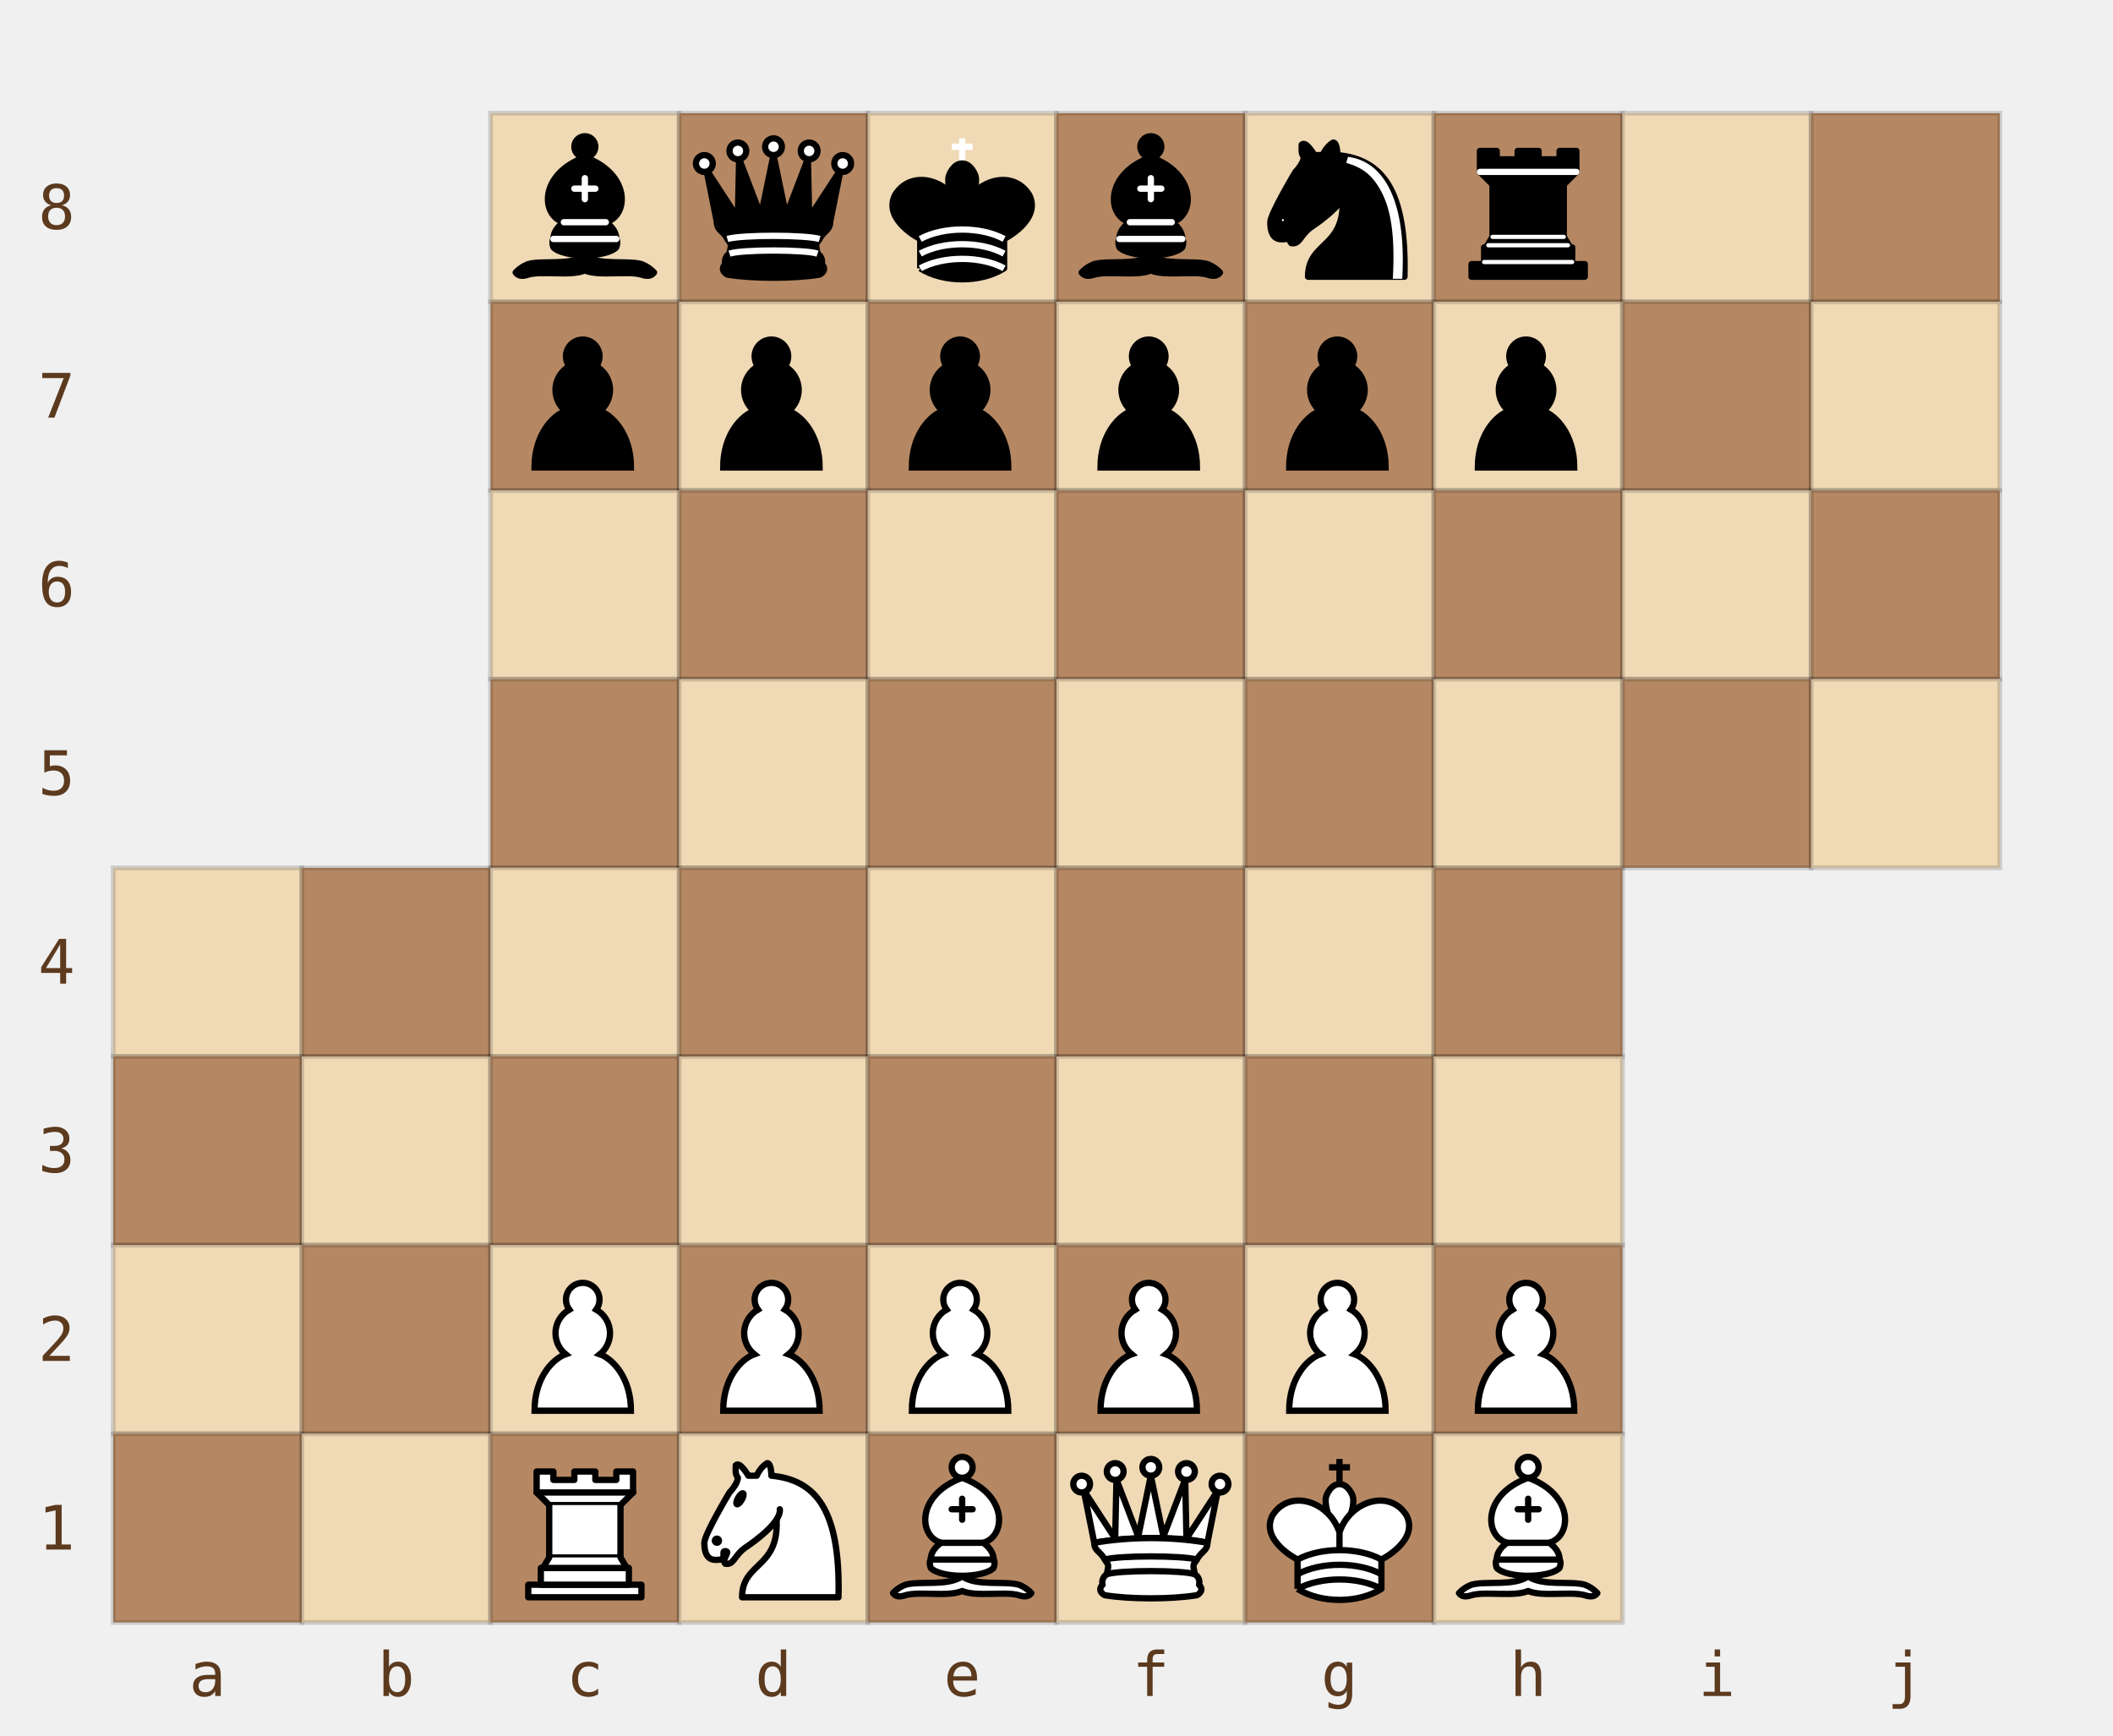
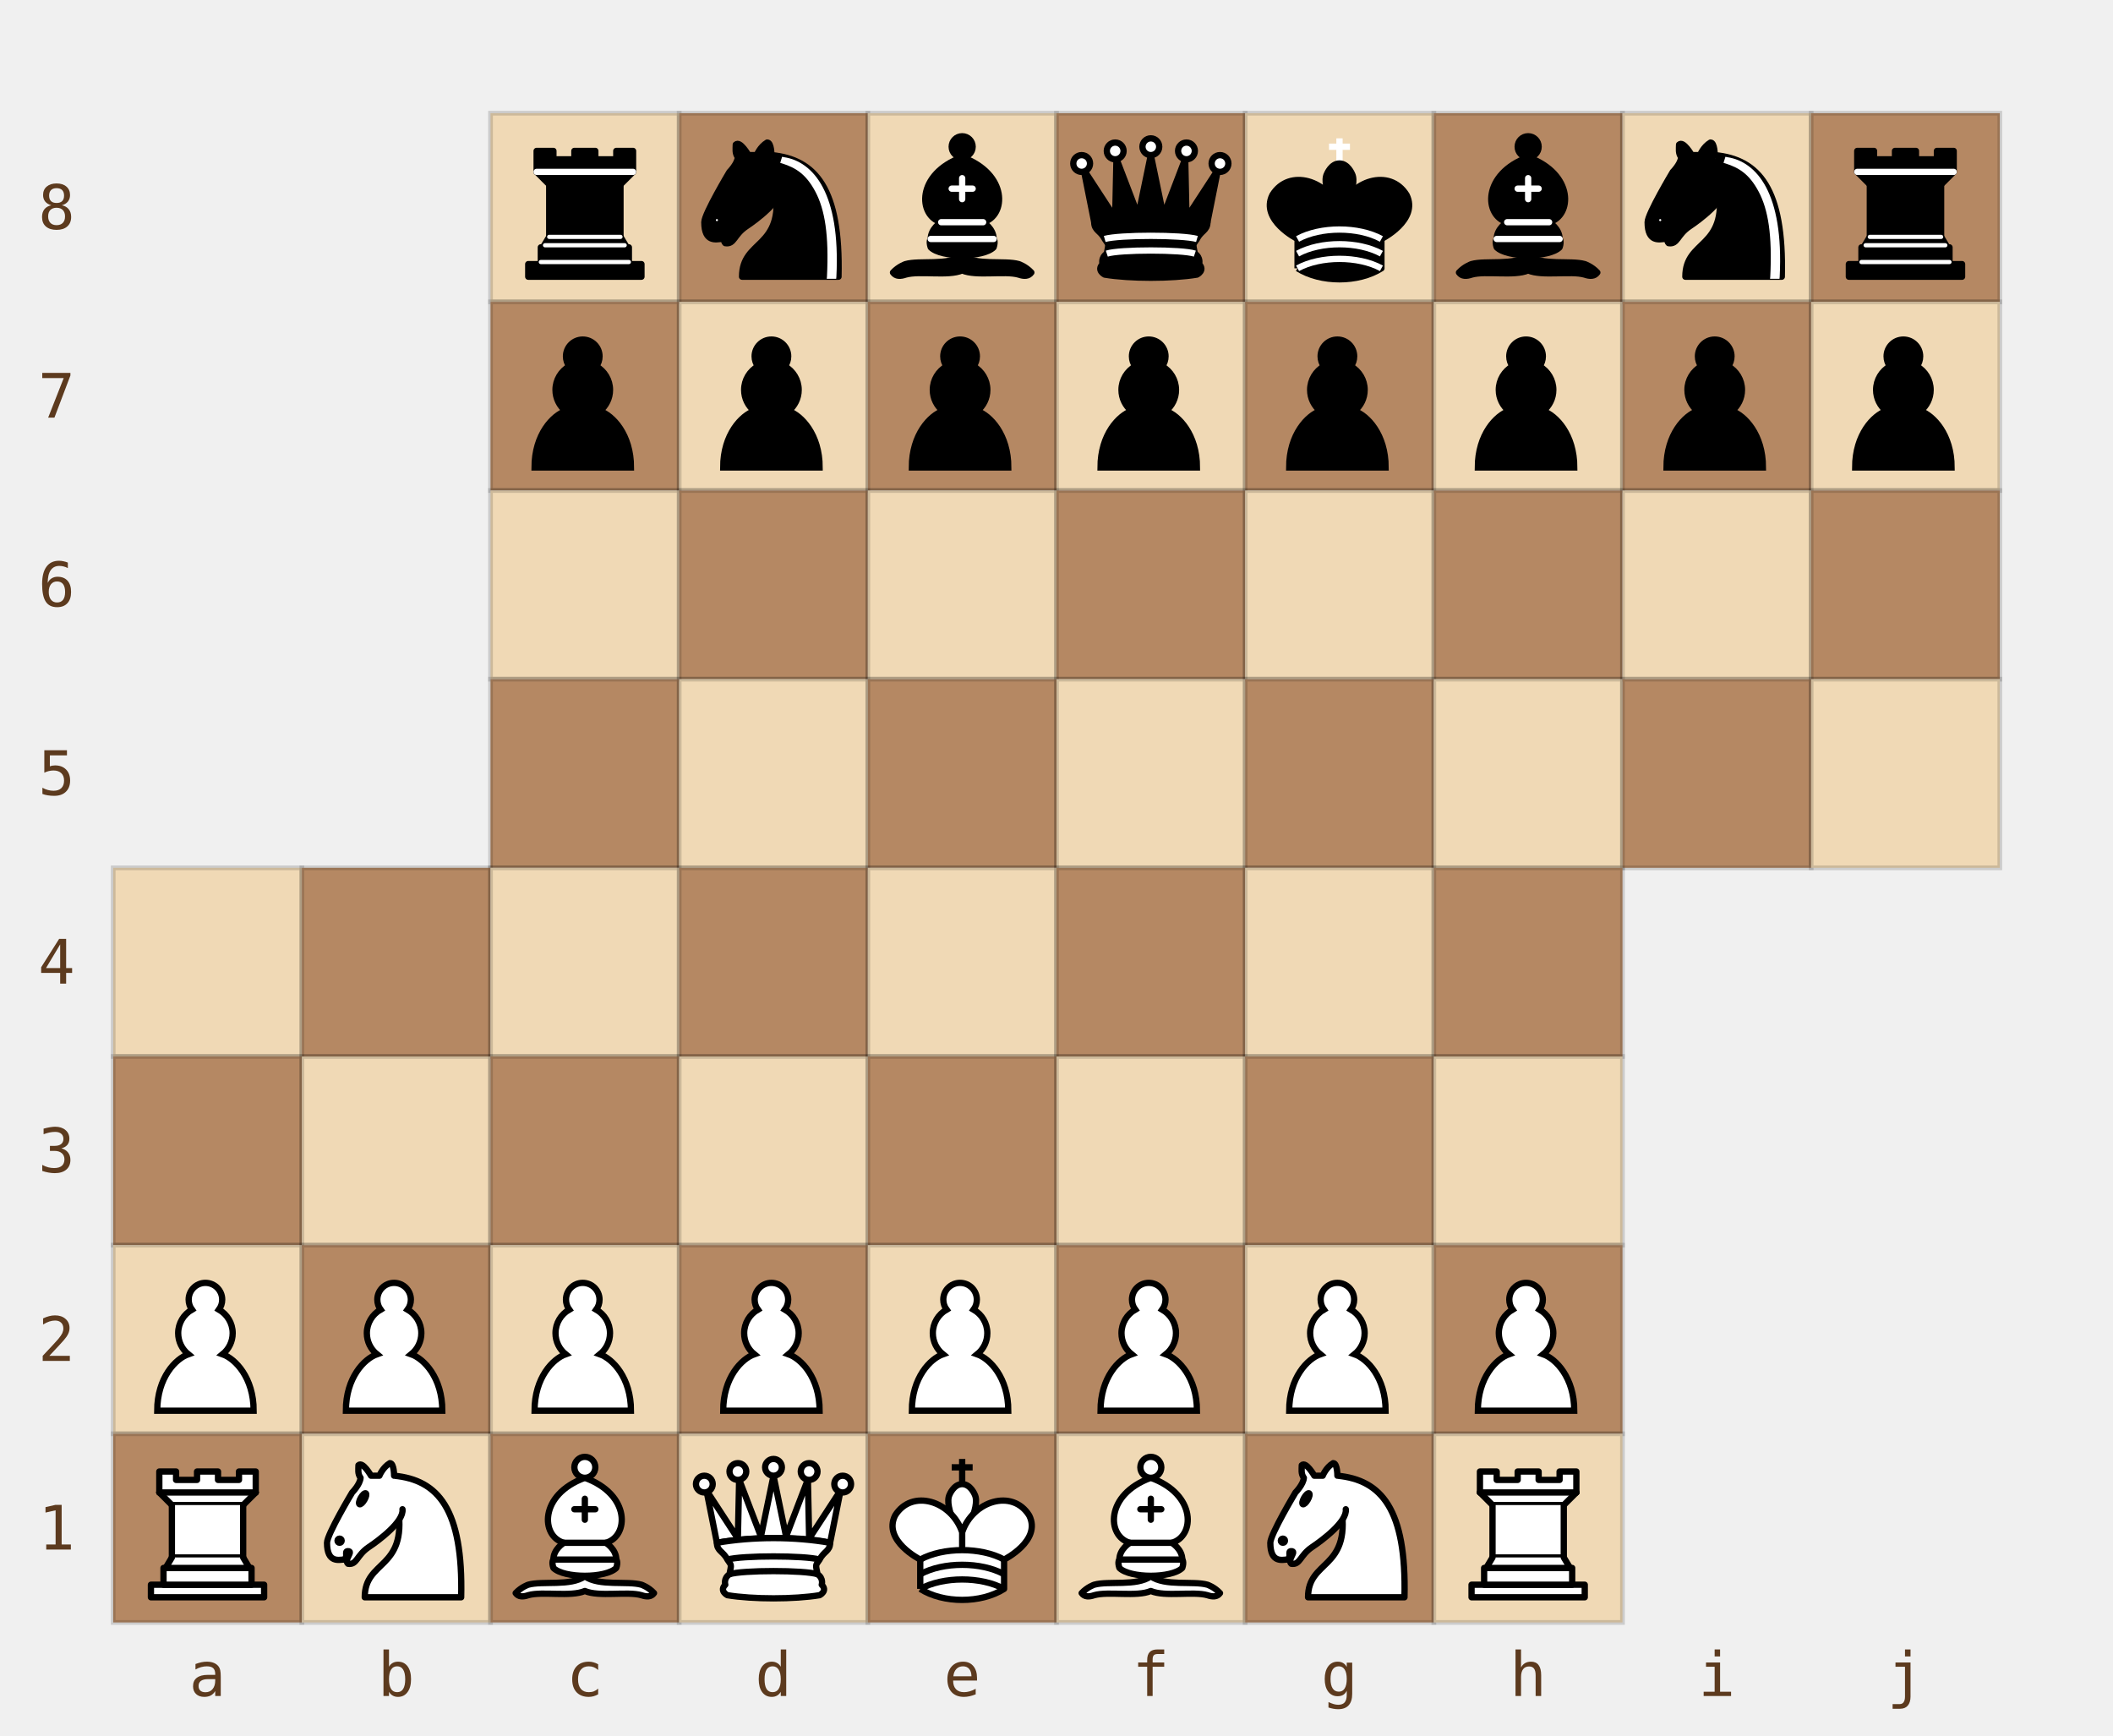
<svg xmlns="http://www.w3.org/2000/svg" viewBox="0 0 448 368" width="448" height="368">
  <defs>
-     <symbol id="piece-mce-chess-bB" viewBox="0 0 45 45">
-       <g style="fill:none;stroke:#000;stroke-width:1.5;stroke-linecap:round;stroke-linejoin:round">
-         <g style="fill:#000;stroke-linecap:butt">
-           <path d="M 9,36 C 12.39,35.03 19.11,36.43 22.5,34 C 25.89,36.43 32.61,35.03 36,36 C 36,36 37.65,36.54 39,38 C 38.32,38.97 37.2,38.91 36,38.5 C 32.61,37.53 25.89,38.96 22.5,37.5 C 19.11,38.96 12.39,37.53 9,38.5 C 7.8,38.91 6.68,38.97 6,38 C 7.35,36.54 9,36 9,36 z" />
-           <path d="M 15,32 C 17.5,34.5 27.5,34.5 30,32 C 30.5,30.5 30,30 30,30 C 30,27.5 27.5,26 27.5,26 C 33,24.5 33.5,14.5 22.5,10.5 C 11.5,14.5 12,24.5 17.5,26 C 17.5,26 15,27.5 15,30 C 15,30 14.5,30.5 15,32 z" />
-           <path d="M 25,8 A 2.5,2.5 0 1 1 20,8 A 2.5,2.5 0 1 1 25,8 z" />
-         </g>
-         <path d="M 17.5,26 L 27.5,26 M 15,30 L 30,30 M 22.5,15.5 L 22.5,20.5 M 20,18 L 25,18" style="fill:none;stroke:#fff;stroke-linejoin:miter" />
-       </g>
-     </symbol>
-     <symbol id="piece-mce-chess-bQ" viewBox="0 0 45 45">
-       <g style="fill:#000;stroke:#000;stroke-width:1.5;stroke-linejoin:round">
-         <path d="M 9,26 C 17.5,24.5 30,24.5 36,26 L 38.5,13.5 L 31,25 L 30.7,10.9 L 25.5,24.5 L 22.5,10 L 19.5,24.5 L 14.3,10.9 L 14,25 L 6.5,13.5 L 9,26 z" />
-         <path d="M 9,26 C 9,28 10.5,28 11.5,30 C 12.5,31.5 12.5,31 12,33.5 C 10.5,34.5 11,36 11,36 C 9.5,37.5 11.5,38.5 11.5,38.5 C 17.5,39.5 27.5,39.5 33.5,38.5 C 33.5,38.5 35.5,37.5 34,36 C 34,36 34.5,34.5 33,33.5 C 32.5,31 32.5,31.5 33.5,30 C 34.5,28 36,28 36,26 C 27.5,24.5 17.5,24.5 9,26 z" />
-         <path d="M 11.5,30 C 15,29 30,29 33.5,30" style="fill:none;stroke:#fff" />
-         <path d="M 12,33.5 C 15,32.5 30,32.5 33,33.5" style="fill:none;stroke:#fff" />
-         <circle cx="6" cy="12" r="2" style="fill:#fff" />
-         <circle cx="14" cy="9" r="2" style="fill:#fff" />
-         <circle cx="22.5" cy="8" r="2" style="fill:#fff" />
-         <circle cx="31" cy="9" r="2" style="fill:#fff" />
-         <circle cx="39" cy="12" r="2" style="fill:#fff" />
-       </g>
-     </symbol>
-     <symbol id="piece-mce-chess-bK" viewBox="0 0 45 45">
-       <g style="fill:#000;stroke:#000;stroke-width:1.5;stroke-linejoin:round">
-         <path d="M 22.5,11.63 L 22.5,6" style="fill:none;stroke:#fff;stroke-linejoin:miter" />
-         <path d="M 20,8 L 25,8" style="fill:none;stroke:#fff;stroke-linejoin:miter" />
-         <path d="M 22.5,25 C 22.5,25 27,17.5 25.5,14.5 C 25.5,14.5 24.5,12 22.5,12 C 20.5,12 19.5,14.5 19.5,14.5 C 18,17.5 22.5,25 22.5,25" />
-         <path d="M 12.5,37 C 18,40.5 27,40.5 32.5,37 L 32.5,30 C 32.5,30 41.5,25.5 38.5,19.5 C 34.5,13 25,16 22.5,23.5 L 22.5,27 L 22.5,23.5 C 20,16 10.5,13 6.5,19.5 C 3.5,25.5 12.5,30 12.5,30 L 12.5,37" />
-         <path d="M 12.5,30 C 18,27 27,27 32.5,30" style="fill:none;stroke:#fff" />
-         <path d="M 12.5,33.5 C 18,30.5 27,30.5 32.5,33.5" style="fill:none;stroke:#fff" />
-         <path d="M 12.5,37 C 18,34 27,34 32.5,37" style="fill:none;stroke:#fff" />
-       </g>
-     </symbol>
-     <symbol id="piece-mce-chess-bN" viewBox="0 0 45 45">
-       <g style="fill:none;stroke:#000;stroke-width:1.5;stroke-linecap:round;stroke-linejoin:round">
-         <path d="M 22,10 C 32.5,11 38.5,18 38,39 L 15,39 C 15,30 25,32.5 23,18" style="fill:#000" />
-         <path d="M 24,18 C 24.38,20.91 18.45,25.37 16,27 C 13,29 13.18,31.34 11,31 C 9.958,30.06 12.41,27.96 11,28 C 10,28 11.19,29.23 10,30 C 9,30 5.997,31 6,26 C 6,24 12,14 12,14 C 12,14 13.89,12.1 14,10.5 C 13.27,9.506 13.5,8.5 13.5,7.5 C 14.5,6.5 16.5,10 16.5,10 L 18.5,10 C 18.5,10 19.28,8.008 21,7 C 22,7 22,10 22,10" style="fill:#000" />
-         <path d="M 9.5,25.5 A 0.5,0.5 0 1 1 8.5,25.5 A 0.5,0.5 0 1 1 9.5,25.5 z" style="fill:#fff" />
-         <path d="M 15,15.5 A 0.5,1.5 0 1 1 14,15.5 A 0.5,1.5 0 1 1 15,15.5 z" transform="matrix(0.866,0.5,-0.5,0.866,9.693,-5.173)" style="fill:#fff" />
-         <path d="M 24.55,10.4 L 24.1,11.85 L 24.6,12 C 27.75,13 30.25,14.49 32.5,18.75 C 34.75,23.01 35.75,29.06 35.25,39 L 35.2,39.5 L 37.45,39.5 L 37.5,39 C 38,28.94 36.62,22.15 34.25,17.66 C 31.88,13.17 28.46,11.02 25.06,10.5 L 24.55,10.4 z" style="fill:#fff;stroke:none" />
-       </g>
-     </symbol>
    <symbol id="piece-mce-chess-bR" viewBox="0 0 45 45">
      <g style="fill:#000;stroke:#000;stroke-width:1.5;stroke-linecap:round;stroke-linejoin:round">
        <path d="M 9,39 L 36,39 L 36,36 L 9,36 L 9,39 z" />
        <path d="M 12,36 L 12,32 L 33,32 L 33,36 L 12,36 z" />
        <path d="M 11,14 L 11,9 L 15,9 L 15,11 L 20,11 L 20,9 L 25,9 L 25,11 L 30,11 L 30,9 L 34,9 L 34,14" />
        <path d="M 34,14 L 31,17 L 14,17 L 11,14" />
        <path d="M 31,17 L 31,29.5 L 14,29.5 L 14,17" />
        <path d="M 31,29.5 L 32.5,32 L 12.5,32 L 14,29.5" />
        <path d="M 11,14 L 34,14" style="fill:none;stroke:#fff;stroke-linejoin:miter" />
        <path d="M 12,35.5 L 33,35.5" style="fill:none;stroke:#fff;stroke-width:1" />
        <path d="M 13,31.5 L 32,31.5" style="fill:none;stroke:#fff;stroke-width:1" />
        <path d="M 14,29.5 L 31,29.5" style="fill:none;stroke:#fff;stroke-width:1" />
+       </g>
+     </symbol>
+     <symbol id="piece-mce-chess-bN" viewBox="0 0 45 45">
+       <g style="fill:none;stroke:#000;stroke-width:1.5;stroke-linecap:round;stroke-linejoin:round">
+         <path d="M 22,10 C 32.5,11 38.5,18 38,39 L 15,39 C 15,30 25,32.5 23,18" style="fill:#000" />
+         <path d="M 24,18 C 24.38,20.91 18.45,25.37 16,27 C 13,29 13.18,31.34 11,31 C 9.958,30.06 12.41,27.96 11,28 C 10,28 11.19,29.23 10,30 C 9,30 5.997,31 6,26 C 6,24 12,14 12,14 C 12,14 13.89,12.1 14,10.5 C 13.27,9.506 13.5,8.5 13.5,7.5 C 14.5,6.5 16.5,10 16.5,10 L 18.5,10 C 18.5,10 19.28,8.008 21,7 C 22,7 22,10 22,10" style="fill:#000" />
+         <path d="M 9.5,25.5 A 0.5,0.5 0 1 1 8.5,25.5 A 0.5,0.5 0 1 1 9.5,25.5 z" style="fill:#fff" />
+         <path d="M 15,15.5 A 0.5,1.5 0 1 1 14,15.5 A 0.5,1.5 0 1 1 15,15.5 z" transform="matrix(0.866,0.5,-0.5,0.866,9.693,-5.173)" style="fill:#fff" />
+         <path d="M 24.55,10.4 L 24.1,11.85 L 24.6,12 C 27.75,13 30.25,14.49 32.5,18.75 C 34.75,23.01 35.75,29.06 35.25,39 L 35.2,39.5 L 37.45,39.5 L 37.5,39 C 38,28.94 36.62,22.15 34.25,17.66 C 31.88,13.17 28.46,11.02 25.06,10.5 L 24.55,10.4 z" style="fill:#fff;stroke:none" />
+       </g>
+     </symbol>
+     <symbol id="piece-mce-chess-bB" viewBox="0 0 45 45">
+       <g style="fill:none;stroke:#000;stroke-width:1.5;stroke-linecap:round;stroke-linejoin:round">
+         <g style="fill:#000;stroke-linecap:butt">
+           <path d="M 9,36 C 12.39,35.03 19.11,36.43 22.5,34 C 25.89,36.43 32.61,35.03 36,36 C 36,36 37.65,36.54 39,38 C 38.32,38.97 37.2,38.91 36,38.5 C 32.61,37.53 25.89,38.96 22.5,37.5 C 19.11,38.96 12.39,37.53 9,38.5 C 7.8,38.91 6.68,38.97 6,38 C 7.35,36.54 9,36 9,36 z" />
+           <path d="M 15,32 C 17.5,34.5 27.5,34.5 30,32 C 30.5,30.5 30,30 30,30 C 30,27.5 27.5,26 27.5,26 C 33,24.5 33.5,14.5 22.5,10.5 C 11.5,14.5 12,24.5 17.5,26 C 17.5,26 15,27.5 15,30 C 15,30 14.5,30.5 15,32 z" />
+           <path d="M 25,8 A 2.5,2.5 0 1 1 20,8 A 2.5,2.5 0 1 1 25,8 z" />
+         </g>
+         <path d="M 17.5,26 L 27.5,26 M 15,30 L 30,30 M 22.5,15.5 L 22.5,20.5 M 20,18 L 25,18" style="fill:none;stroke:#fff;stroke-linejoin:miter" />
+       </g>
+     </symbol>
+     <symbol id="piece-mce-chess-bQ" viewBox="0 0 45 45">
+       <g style="fill:#000;stroke:#000;stroke-width:1.5;stroke-linejoin:round">
+         <path d="M 9,26 C 17.5,24.5 30,24.5 36,26 L 38.5,13.5 L 31,25 L 30.7,10.9 L 25.5,24.5 L 22.5,10 L 19.5,24.5 L 14.3,10.9 L 14,25 L 6.5,13.5 L 9,26 z" />
+         <path d="M 9,26 C 9,28 10.5,28 11.5,30 C 12.5,31.5 12.5,31 12,33.5 C 10.5,34.5 11,36 11,36 C 9.5,37.5 11.5,38.5 11.5,38.5 C 17.5,39.5 27.5,39.5 33.5,38.5 C 33.5,38.5 35.5,37.5 34,36 C 34,36 34.5,34.5 33,33.5 C 32.5,31 32.5,31.5 33.5,30 C 34.5,28 36,28 36,26 C 27.5,24.5 17.5,24.5 9,26 z" />
+         <path d="M 11.5,30 C 15,29 30,29 33.5,30" style="fill:none;stroke:#fff" />
+         <path d="M 12,33.5 C 15,32.5 30,32.5 33,33.5" style="fill:none;stroke:#fff" />
+         <circle cx="6" cy="12" r="2" style="fill:#fff" />
+         <circle cx="14" cy="9" r="2" style="fill:#fff" />
+         <circle cx="22.5" cy="8" r="2" style="fill:#fff" />
+         <circle cx="31" cy="9" r="2" style="fill:#fff" />
+         <circle cx="39" cy="12" r="2" style="fill:#fff" />
+       </g>
+     </symbol>
+     <symbol id="piece-mce-chess-bK" viewBox="0 0 45 45">
+       <g style="fill:#000;stroke:#000;stroke-width:1.5;stroke-linejoin:round">
+         <path d="M 22.5,11.63 L 22.5,6" style="fill:none;stroke:#fff;stroke-linejoin:miter" />
+         <path d="M 20,8 L 25,8" style="fill:none;stroke:#fff;stroke-linejoin:miter" />
+         <path d="M 22.5,25 C 22.5,25 27,17.5 25.5,14.5 C 25.5,14.5 24.5,12 22.5,12 C 20.5,12 19.5,14.5 19.5,14.5 C 18,17.5 22.5,25 22.5,25" />
+         <path d="M 12.5,37 C 18,40.5 27,40.5 32.5,37 L 32.5,30 C 32.5,30 41.5,25.5 38.5,19.5 C 34.5,13 25,16 22.5,23.5 L 22.5,27 L 22.5,23.5 C 20,16 10.5,13 6.5,19.5 C 3.5,25.5 12.5,30 12.5,30 L 12.5,37" />
+         <path d="M 12.5,30 C 18,27 27,27 32.5,30" style="fill:none;stroke:#fff" />
+         <path d="M 12.5,33.5 C 18,30.5 27,30.5 32.5,33.5" style="fill:none;stroke:#fff" />
+         <path d="M 12.5,37 C 18,34 27,34 32.5,37" style="fill:none;stroke:#fff" />
      </g>
    </symbol>
    <symbol id="piece-mce-chess-bP" viewBox="0 0 45 45">
      <path d="M 22,9 C 19.79,9 18,10.79 18,13 C 18,13.89 18.29,14.71 18.78,15.38 C 16.83,16.5 15.5,18.59 15.5,21 C 15.5,23.03 16.44,24.84 17.91,26.03 C 14.91,27.09 10.5,31.58 10.5,39.5 L 33.5,39.5 C 33.5,31.58 29.09,27.09 26.09,26.03 C 27.56,24.84 28.5,23.03 28.5,21 C 28.5,18.59 27.17,16.5 25.22,15.38 C 25.71,14.71 26,13.89 26,13 C 26,10.79 24.21,9 22,9 z" style="fill:#000;stroke:#000;stroke-width:1.5;stroke-linecap:round" />
    </symbol>
    <symbol id="piece-mce-chess-wP" viewBox="0 0 45 45">
      <path d="M 22,9 C 19.79,9 18,10.79 18,13 C 18,13.89 18.29,14.71 18.78,15.38 C 16.83,16.5 15.5,18.59 15.5,21 C 15.5,23.03 16.44,24.84 17.91,26.03 C 14.91,27.09 10.5,31.58 10.5,39.5 L 33.5,39.5 C 33.5,31.58 29.09,27.09 26.09,26.03 C 27.56,24.84 28.5,23.03 28.5,21 C 28.5,18.59 27.17,16.5 25.22,15.38 C 25.71,14.71 26,13.89 26,13 C 26,10.79 24.21,9 22,9 z" style="fill:#fff;stroke:#000;stroke-width:1.5;stroke-linecap:round" />
    </symbol>
    <symbol id="piece-mce-chess-wR" viewBox="0 0 45 45">
      <g style="fill:#fff;stroke:#000;stroke-width:1.5;stroke-linecap:round;stroke-linejoin:round">
        <path d="M 9,39 L 36,39 L 36,36 L 9,36 L 9,39 z" />
        <path d="M 12,36 L 12,32 L 33,32 L 33,36 L 12,36 z" />
        <path d="M 11,14 L 11,9 L 15,9 L 15,11 L 20,11 L 20,9 L 25,9 L 25,11 L 30,11 L 30,9 L 34,9 L 34,14" />
        <path d="M 34,14 L 31,17 L 14,17 L 11,14" />
        <path d="M 31,17 L 31,29.5 L 14,29.5 L 14,17" />
        <path d="M 31,29.5 L 32.5,32 L 12.5,32 L 14,29.5" />
        <path d="M 11,14 L 34,14" style="fill:none" />
      </g>
    </symbol>
    <symbol id="piece-mce-chess-wN" viewBox="0 0 45 45">
      <g style="fill:none;stroke:#000;stroke-width:1.5;stroke-linecap:round;stroke-linejoin:round">
        <path d="M 22,10 C 32.5,11 38.5,18 38,39 L 15,39 C 15,30 25,32.5 23,18" style="fill:#fff" />
        <path d="M 24,18 C 24.38,20.91 18.45,25.37 16,27 C 13,29 13.18,31.34 11,31 C 9.958,30.06 12.41,27.96 11,28 C 10,28 11.19,29.23 10,30 C 9,30 5.997,31 6,26 C 6,24 12,14 12,14 C 12,14 13.89,12.1 14,10.5 C 13.27,9.506 13.5,8.5 13.5,7.5 C 14.5,6.5 16.5,10 16.5,10 L 18.5,10 C 18.5,10 19.28,8.008 21,7 C 22,7 22,10 22,10" style="fill:#fff" />
        <path d="M 9.5,25.5 A 0.5,0.5 0 1 1 8.5,25.5 A 0.5,0.5 0 1 1 9.5,25.5 z" style="fill:#000" />
        <path d="M 15,15.5 A 0.5,1.5 0 1 1 14,15.5 A 0.5,1.5 0 1 1 15,15.5 z" transform="matrix(0.866,0.5,-0.5,0.866,9.693,-5.173)" style="fill:#000" />
      </g>
    </symbol>
    <symbol id="piece-mce-chess-wB" viewBox="0 0 45 45">
      <g style="fill:none;stroke:#000;stroke-width:1.5;stroke-linecap:round;stroke-linejoin:round">
        <g style="fill:#fff;stroke-linecap:butt">
          <path d="M 9,36 C 12.39,35.03 19.11,36.43 22.5,34 C 25.89,36.43 32.61,35.03 36,36 C 36,36 37.65,36.54 39,38 C 38.32,38.97 37.2,38.91 36,38.5 C 32.61,37.53 25.89,38.96 22.5,37.5 C 19.11,38.96 12.39,37.53 9,38.5 C 7.8,38.91 6.68,38.97 6,38 C 7.35,36.54 9,36 9,36 z" />
          <path d="M 15,32 C 17.5,34.5 27.5,34.5 30,32 C 30.5,30.5 30,30 30,30 C 30,27.5 27.5,26 27.5,26 C 33,24.5 33.5,14.5 22.5,10.5 C 11.5,14.5 12,24.5 17.5,26 C 17.5,26 15,27.5 15,30 C 15,30 14.5,30.5 15,32 z" />
          <path d="M 25,8 A 2.5,2.5 0 1 1 20,8 A 2.5,2.5 0 1 1 25,8 z" />
        </g>
        <path d="M 17.5,26 L 27.5,26 M 15,30 L 30,30 M 22.5,15.5 L 22.5,20.5 M 20,18 L 25,18" style="fill:none;stroke:#000;stroke-linejoin:miter" />
      </g>
    </symbol>
    <symbol id="piece-mce-chess-wQ" viewBox="0 0 45 45">
      <g style="fill:#fff;stroke:#000;stroke-width:1.5;stroke-linejoin:round">
        <path d="M 9,26 C 17.5,24.5 30,24.5 36,26 L 38.5,13.5 L 31,25 L 30.7,10.9 L 25.5,24.5 L 22.5,10 L 19.5,24.5 L 14.3,10.9 L 14,25 L 6.5,13.5 L 9,26 z" />
        <path d="M 9,26 C 9,28 10.5,28 11.5,30 C 12.5,31.5 12.5,31 12,33.5 C 10.5,34.5 11,36 11,36 C 9.5,37.5 11.5,38.5 11.5,38.5 C 17.5,39.5 27.5,39.5 33.5,38.5 C 33.5,38.5 35.5,37.5 34,36 C 34,36 34.5,34.5 33,33.5 C 32.5,31 32.5,31.5 33.5,30 C 34.5,28 36,28 36,26 C 27.5,24.5 17.5,24.5 9,26 z" />
        <path d="M 11.5,30 C 15,29 30,29 33.5,30" style="fill:none" />
        <path d="M 12,33.5 C 15,32.5 30,32.5 33,33.5" style="fill:none" />
        <circle cx="6" cy="12" r="2" />
        <circle cx="14" cy="9" r="2" />
        <circle cx="22.5" cy="8" r="2" />
        <circle cx="31" cy="9" r="2" />
        <circle cx="39" cy="12" r="2" />
      </g>
    </symbol>
    <symbol id="piece-mce-chess-wK" viewBox="0 0 45 45">
      <g style="fill:#fff;stroke:#000;stroke-width:1.5;stroke-linejoin:round">
        <path d="M 22.5,11.63 L 22.5,6" style="fill:none;stroke-linejoin:miter" />
        <path d="M 20,8 L 25,8" style="fill:none;stroke-linejoin:miter" />
        <path d="M 22.5,25 C 22.5,25 27,17.5 25.5,14.5 C 25.5,14.5 24.5,12 22.5,12 C 20.5,12 19.5,14.5 19.5,14.5 C 18,17.5 22.5,25 22.5,25" />
        <path d="M 12.5,37 C 18,40.5 27,40.5 32.5,37 L 32.5,30 C 32.5,30 41.5,25.5 38.5,19.5 C 34.5,13 25,16 22.5,23.5 L 22.5,27 L 22.5,23.5 C 20,16 10.5,13 6.5,19.5 C 3.5,25.5 12.5,30 12.5,30 L 12.5,37" />
        <path d="M 12.5,30 C 18,27 27,27 32.5,30" />
        <path d="M 12.5,33.5 C 18,30.5 27,30.5 32.5,33.5" />
        <path d="M 12.5,37 C 18,34 27,34 32.5,37" />
      </g>
    </symbol>
  </defs>
  <rect x="24" y="24" width="400" height="320" fill="transparent" pointer-events="none" />
  <rect x="104" y="24" width="40" height="40" fill="#f0d9b5" stroke="rgba(0,0,0,0.15)" stroke-width="1" data-sq="c8" data-type="true" class="board-cell" pointer-events="all" />
  <rect x="144" y="24" width="40" height="40" fill="#b58863" stroke="rgba(0,0,0,0.15)" stroke-width="1" data-sq="d8" data-type="true" class="board-cell" pointer-events="all" />
  <rect x="184" y="24" width="40" height="40" fill="#f0d9b5" stroke="rgba(0,0,0,0.15)" stroke-width="1" data-sq="e8" data-type="true" class="board-cell" pointer-events="all" />
  <rect x="224" y="24" width="40" height="40" fill="#b58863" stroke="rgba(0,0,0,0.15)" stroke-width="1" data-sq="f8" data-type="true" class="board-cell" pointer-events="all" />
  <rect x="264" y="24" width="40" height="40" fill="#f0d9b5" stroke="rgba(0,0,0,0.15)" stroke-width="1" data-sq="g8" data-type="true" class="board-cell" pointer-events="all" />
  <rect x="304" y="24" width="40" height="40" fill="#b58863" stroke="rgba(0,0,0,0.15)" stroke-width="1" data-sq="h8" data-type="true" class="board-cell" pointer-events="all" />
  <rect x="344" y="24" width="40" height="40" fill="#f0d9b5" stroke="rgba(0,0,0,0.15)" stroke-width="1" data-sq="i8" data-type="true" class="board-cell" pointer-events="all" />
  <rect x="384" y="24" width="40" height="40" fill="#b58863" stroke="rgba(0,0,0,0.15)" stroke-width="1" data-sq="j8" data-type="true" class="board-cell" pointer-events="all" />
  <rect x="104" y="64" width="40" height="40" fill="#b58863" stroke="rgba(0,0,0,0.15)" stroke-width="1" data-sq="c7" data-type="true" class="board-cell" pointer-events="all" />
  <rect x="144" y="64" width="40" height="40" fill="#f0d9b5" stroke="rgba(0,0,0,0.15)" stroke-width="1" data-sq="d7" data-type="true" class="board-cell" pointer-events="all" />
  <rect x="184" y="64" width="40" height="40" fill="#b58863" stroke="rgba(0,0,0,0.15)" stroke-width="1" data-sq="e7" data-type="true" class="board-cell" pointer-events="all" />
  <rect x="224" y="64" width="40" height="40" fill="#f0d9b5" stroke="rgba(0,0,0,0.15)" stroke-width="1" data-sq="f7" data-type="true" class="board-cell" pointer-events="all" />
  <rect x="264" y="64" width="40" height="40" fill="#b58863" stroke="rgba(0,0,0,0.15)" stroke-width="1" data-sq="g7" data-type="true" class="board-cell" pointer-events="all" />
  <rect x="304" y="64" width="40" height="40" fill="#f0d9b5" stroke="rgba(0,0,0,0.15)" stroke-width="1" data-sq="h7" data-type="true" class="board-cell" pointer-events="all" />
  <rect x="344" y="64" width="40" height="40" fill="#b58863" stroke="rgba(0,0,0,0.15)" stroke-width="1" data-sq="i7" data-type="true" class="board-cell" pointer-events="all" />
  <rect x="384" y="64" width="40" height="40" fill="#f0d9b5" stroke="rgba(0,0,0,0.15)" stroke-width="1" data-sq="j7" data-type="true" class="board-cell" pointer-events="all" />
  <rect x="104" y="104" width="40" height="40" fill="#f0d9b5" stroke="rgba(0,0,0,0.15)" stroke-width="1" data-sq="c6" data-type="true" class="board-cell" pointer-events="all" />
  <rect x="144" y="104" width="40" height="40" fill="#b58863" stroke="rgba(0,0,0,0.15)" stroke-width="1" data-sq="d6" data-type="true" class="board-cell" pointer-events="all" />
  <rect x="184" y="104" width="40" height="40" fill="#f0d9b5" stroke="rgba(0,0,0,0.15)" stroke-width="1" data-sq="e6" data-type="true" class="board-cell" pointer-events="all" />
  <rect x="224" y="104" width="40" height="40" fill="#b58863" stroke="rgba(0,0,0,0.15)" stroke-width="1" data-sq="f6" data-type="true" class="board-cell" pointer-events="all" />
  <rect x="264" y="104" width="40" height="40" fill="#f0d9b5" stroke="rgba(0,0,0,0.15)" stroke-width="1" data-sq="g6" data-type="true" class="board-cell" pointer-events="all" />
  <rect x="304" y="104" width="40" height="40" fill="#b58863" stroke="rgba(0,0,0,0.15)" stroke-width="1" data-sq="h6" data-type="true" class="board-cell" pointer-events="all" />
  <rect x="344" y="104" width="40" height="40" fill="#f0d9b5" stroke="rgba(0,0,0,0.15)" stroke-width="1" data-sq="i6" data-type="true" class="board-cell" pointer-events="all" />
  <rect x="384" y="104" width="40" height="40" fill="#b58863" stroke="rgba(0,0,0,0.15)" stroke-width="1" data-sq="j6" data-type="true" class="board-cell" pointer-events="all" />
  <rect x="104" y="144" width="40" height="40" fill="#b58863" stroke="rgba(0,0,0,0.15)" stroke-width="1" data-sq="c5" data-type="true" class="board-cell" pointer-events="all" />
  <rect x="144" y="144" width="40" height="40" fill="#f0d9b5" stroke="rgba(0,0,0,0.15)" stroke-width="1" data-sq="d5" data-type="true" class="board-cell" pointer-events="all" />
  <rect x="184" y="144" width="40" height="40" fill="#b58863" stroke="rgba(0,0,0,0.15)" stroke-width="1" data-sq="e5" data-type="true" class="board-cell" pointer-events="all" />
  <rect x="224" y="144" width="40" height="40" fill="#f0d9b5" stroke="rgba(0,0,0,0.15)" stroke-width="1" data-sq="f5" data-type="true" class="board-cell" pointer-events="all" />
  <rect x="264" y="144" width="40" height="40" fill="#b58863" stroke="rgba(0,0,0,0.15)" stroke-width="1" data-sq="g5" data-type="true" class="board-cell" pointer-events="all" />
  <rect x="304" y="144" width="40" height="40" fill="#f0d9b5" stroke="rgba(0,0,0,0.15)" stroke-width="1" data-sq="h5" data-type="true" class="board-cell" pointer-events="all" />
  <rect x="344" y="144" width="40" height="40" fill="#b58863" stroke="rgba(0,0,0,0.15)" stroke-width="1" data-sq="i5" data-type="true" class="board-cell" pointer-events="all" />
  <rect x="384" y="144" width="40" height="40" fill="#f0d9b5" stroke="rgba(0,0,0,0.15)" stroke-width="1" data-sq="j5" data-type="true" class="board-cell" pointer-events="all" />
  <rect x="24" y="184" width="40" height="40" fill="#f0d9b5" stroke="rgba(0,0,0,0.15)" stroke-width="1" data-sq="a4" data-type="true" class="board-cell" pointer-events="all" />
  <rect x="64" y="184" width="40" height="40" fill="#b58863" stroke="rgba(0,0,0,0.15)" stroke-width="1" data-sq="b4" data-type="true" class="board-cell" pointer-events="all" />
  <rect x="104" y="184" width="40" height="40" fill="#f0d9b5" stroke="rgba(0,0,0,0.15)" stroke-width="1" data-sq="c4" data-type="true" class="board-cell" pointer-events="all" />
  <rect x="144" y="184" width="40" height="40" fill="#b58863" stroke="rgba(0,0,0,0.15)" stroke-width="1" data-sq="d4" data-type="true" class="board-cell" pointer-events="all" />
  <rect x="184" y="184" width="40" height="40" fill="#f0d9b5" stroke="rgba(0,0,0,0.15)" stroke-width="1" data-sq="e4" data-type="true" class="board-cell" pointer-events="all" />
  <rect x="224" y="184" width="40" height="40" fill="#b58863" stroke="rgba(0,0,0,0.15)" stroke-width="1" data-sq="f4" data-type="true" class="board-cell" pointer-events="all" />
  <rect x="264" y="184" width="40" height="40" fill="#f0d9b5" stroke="rgba(0,0,0,0.15)" stroke-width="1" data-sq="g4" data-type="true" class="board-cell" pointer-events="all" />
  <rect x="304" y="184" width="40" height="40" fill="#b58863" stroke="rgba(0,0,0,0.15)" stroke-width="1" data-sq="h4" data-type="true" class="board-cell" pointer-events="all" />
  <rect x="24" y="224" width="40" height="40" fill="#b58863" stroke="rgba(0,0,0,0.15)" stroke-width="1" data-sq="a3" data-type="true" class="board-cell" pointer-events="all" />
  <rect x="64" y="224" width="40" height="40" fill="#f0d9b5" stroke="rgba(0,0,0,0.15)" stroke-width="1" data-sq="b3" data-type="true" class="board-cell" pointer-events="all" />
  <rect x="104" y="224" width="40" height="40" fill="#b58863" stroke="rgba(0,0,0,0.15)" stroke-width="1" data-sq="c3" data-type="true" class="board-cell" pointer-events="all" />
  <rect x="144" y="224" width="40" height="40" fill="#f0d9b5" stroke="rgba(0,0,0,0.15)" stroke-width="1" data-sq="d3" data-type="true" class="board-cell" pointer-events="all" />
  <rect x="184" y="224" width="40" height="40" fill="#b58863" stroke="rgba(0,0,0,0.15)" stroke-width="1" data-sq="e3" data-type="true" class="board-cell" pointer-events="all" />
  <rect x="224" y="224" width="40" height="40" fill="#f0d9b5" stroke="rgba(0,0,0,0.15)" stroke-width="1" data-sq="f3" data-type="true" class="board-cell" pointer-events="all" />
  <rect x="264" y="224" width="40" height="40" fill="#b58863" stroke="rgba(0,0,0,0.15)" stroke-width="1" data-sq="g3" data-type="true" class="board-cell" pointer-events="all" />
  <rect x="304" y="224" width="40" height="40" fill="#f0d9b5" stroke="rgba(0,0,0,0.15)" stroke-width="1" data-sq="h3" data-type="true" class="board-cell" pointer-events="all" />
  <rect x="24" y="264" width="40" height="40" fill="#f0d9b5" stroke="rgba(0,0,0,0.15)" stroke-width="1" data-sq="a2" data-type="true" class="board-cell" pointer-events="all" />
  <rect x="64" y="264" width="40" height="40" fill="#b58863" stroke="rgba(0,0,0,0.15)" stroke-width="1" data-sq="b2" data-type="true" class="board-cell" pointer-events="all" />
  <rect x="104" y="264" width="40" height="40" fill="#f0d9b5" stroke="rgba(0,0,0,0.15)" stroke-width="1" data-sq="c2" data-type="true" class="board-cell" pointer-events="all" />
  <rect x="144" y="264" width="40" height="40" fill="#b58863" stroke="rgba(0,0,0,0.15)" stroke-width="1" data-sq="d2" data-type="true" class="board-cell" pointer-events="all" />
  <rect x="184" y="264" width="40" height="40" fill="#f0d9b5" stroke="rgba(0,0,0,0.15)" stroke-width="1" data-sq="e2" data-type="true" class="board-cell" pointer-events="all" />
  <rect x="224" y="264" width="40" height="40" fill="#b58863" stroke="rgba(0,0,0,0.15)" stroke-width="1" data-sq="f2" data-type="true" class="board-cell" pointer-events="all" />
  <rect x="264" y="264" width="40" height="40" fill="#f0d9b5" stroke="rgba(0,0,0,0.15)" stroke-width="1" data-sq="g2" data-type="true" class="board-cell" pointer-events="all" />
  <rect x="304" y="264" width="40" height="40" fill="#b58863" stroke="rgba(0,0,0,0.15)" stroke-width="1" data-sq="h2" data-type="true" class="board-cell" pointer-events="all" />
  <rect x="24" y="304" width="40" height="40" fill="#b58863" stroke="rgba(0,0,0,0.15)" stroke-width="1" data-sq="a1" data-type="true" class="board-cell" pointer-events="all" />
  <rect x="64" y="304" width="40" height="40" fill="#f0d9b5" stroke="rgba(0,0,0,0.15)" stroke-width="1" data-sq="b1" data-type="true" class="board-cell" pointer-events="all" />
  <rect x="104" y="304" width="40" height="40" fill="#b58863" stroke="rgba(0,0,0,0.15)" stroke-width="1" data-sq="c1" data-type="true" class="board-cell" pointer-events="all" />
  <rect x="144" y="304" width="40" height="40" fill="#f0d9b5" stroke="rgba(0,0,0,0.15)" stroke-width="1" data-sq="d1" data-type="true" class="board-cell" pointer-events="all" />
  <rect x="184" y="304" width="40" height="40" fill="#b58863" stroke="rgba(0,0,0,0.15)" stroke-width="1" data-sq="e1" data-type="true" class="board-cell" pointer-events="all" />
  <rect x="224" y="304" width="40" height="40" fill="#f0d9b5" stroke="rgba(0,0,0,0.15)" stroke-width="1" data-sq="f1" data-type="true" class="board-cell" pointer-events="all" />
  <rect x="264" y="304" width="40" height="40" fill="#b58863" stroke="rgba(0,0,0,0.15)" stroke-width="1" data-sq="g1" data-type="true" class="board-cell" pointer-events="all" />
  <rect x="304" y="304" width="40" height="40" fill="#f0d9b5" stroke="rgba(0,0,0,0.15)" stroke-width="1" data-sq="h1" data-type="true" class="board-cell" pointer-events="all" />
  <g pointer-events="none">
-     <use href="#piece-mce-chess-bB" x="104" y="24" width="40" height="40" />
-     <use href="#piece-mce-chess-bQ" x="144" y="24" width="40" height="40" />
-     <use href="#piece-mce-chess-bK" x="184" y="24" width="40" height="40" />
-     <use href="#piece-mce-chess-bB" x="224" y="24" width="40" height="40" />
-     <use href="#piece-mce-chess-bN" x="264" y="24" width="40" height="40" />
-     <use href="#piece-mce-chess-bR" x="304" y="24" width="40" height="40" />
+     <use href="#piece-mce-chess-bR" x="104" y="24" width="40" height="40" />
+     <use href="#piece-mce-chess-bN" x="144" y="24" width="40" height="40" />
+     <use href="#piece-mce-chess-bB" x="184" y="24" width="40" height="40" />
+     <use href="#piece-mce-chess-bQ" x="224" y="24" width="40" height="40" />
+     <use href="#piece-mce-chess-bK" x="264" y="24" width="40" height="40" />
+     <use href="#piece-mce-chess-bB" x="304" y="24" width="40" height="40" />
+     <use href="#piece-mce-chess-bN" x="344" y="24" width="40" height="40" />
+     <use href="#piece-mce-chess-bR" x="384" y="24" width="40" height="40" />
    <use href="#piece-mce-chess-bP" x="104" y="64" width="40" height="40" />
    <use href="#piece-mce-chess-bP" x="144" y="64" width="40" height="40" />
    <use href="#piece-mce-chess-bP" x="184" y="64" width="40" height="40" />
    <use href="#piece-mce-chess-bP" x="224" y="64" width="40" height="40" />
    <use href="#piece-mce-chess-bP" x="264" y="64" width="40" height="40" />
    <use href="#piece-mce-chess-bP" x="304" y="64" width="40" height="40" />
+     <use href="#piece-mce-chess-bP" x="344" y="64" width="40" height="40" />
+     <use href="#piece-mce-chess-bP" x="384" y="64" width="40" height="40" />
+     <use href="#piece-mce-chess-wP" x="24" y="264" width="40" height="40" />
+     <use href="#piece-mce-chess-wP" x="64" y="264" width="40" height="40" />
    <use href="#piece-mce-chess-wP" x="104" y="264" width="40" height="40" />
    <use href="#piece-mce-chess-wP" x="144" y="264" width="40" height="40" />
    <use href="#piece-mce-chess-wP" x="184" y="264" width="40" height="40" />
    <use href="#piece-mce-chess-wP" x="224" y="264" width="40" height="40" />
    <use href="#piece-mce-chess-wP" x="264" y="264" width="40" height="40" />
    <use href="#piece-mce-chess-wP" x="304" y="264" width="40" height="40" />
-     <use href="#piece-mce-chess-wR" x="104" y="304" width="40" height="40" />
-     <use href="#piece-mce-chess-wN" x="144" y="304" width="40" height="40" />
-     <use href="#piece-mce-chess-wB" x="184" y="304" width="40" height="40" />
-     <use href="#piece-mce-chess-wQ" x="224" y="304" width="40" height="40" />
-     <use href="#piece-mce-chess-wK" x="264" y="304" width="40" height="40" />
-     <use href="#piece-mce-chess-wB" x="304" y="304" width="40" height="40" />
+     <use href="#piece-mce-chess-wR" x="24" y="304" width="40" height="40" />
+     <use href="#piece-mce-chess-wN" x="64" y="304" width="40" height="40" />
+     <use href="#piece-mce-chess-wB" x="104" y="304" width="40" height="40" />
+     <use href="#piece-mce-chess-wQ" x="144" y="304" width="40" height="40" />
+     <use href="#piece-mce-chess-wK" x="184" y="304" width="40" height="40" />
+     <use href="#piece-mce-chess-wB" x="224" y="304" width="40" height="40" />
+     <use href="#piece-mce-chess-wN" x="264" y="304" width="40" height="40" />
+     <use href="#piece-mce-chess-wR" x="304" y="304" width="40" height="40" />
  </g>
  <text x="44" y="359.6" text-anchor="middle" font-size="13" fill="#5c3a1e" font-family="monospace" pointer-events="none">a</text>
  <text x="84" y="359.6" text-anchor="middle" font-size="13" fill="#5c3a1e" font-family="monospace" pointer-events="none">b</text>
  <text x="124" y="359.6" text-anchor="middle" font-size="13" fill="#5c3a1e" font-family="monospace" pointer-events="none">c</text>
  <text x="164" y="359.6" text-anchor="middle" font-size="13" fill="#5c3a1e" font-family="monospace" pointer-events="none">d</text>
  <text x="204" y="359.6" text-anchor="middle" font-size="13" fill="#5c3a1e" font-family="monospace" pointer-events="none">e</text>
  <text x="244" y="359.6" text-anchor="middle" font-size="13" fill="#5c3a1e" font-family="monospace" pointer-events="none">f</text>
  <text x="284" y="359.6" text-anchor="middle" font-size="13" fill="#5c3a1e" font-family="monospace" pointer-events="none">g</text>
  <text x="324" y="359.6" text-anchor="middle" font-size="13" fill="#5c3a1e" font-family="monospace" pointer-events="none">h</text>
  <text x="364" y="359.6" text-anchor="middle" font-size="13" fill="#5c3a1e" font-family="monospace" pointer-events="none">i</text>
  <text x="404" y="359.6" text-anchor="middle" font-size="13" fill="#5c3a1e" font-family="monospace" pointer-events="none">j</text>
  <text x="12" y="48.55" text-anchor="middle" font-size="13" fill="#5c3a1e" font-family="monospace" pointer-events="none">8</text>
  <text x="12" y="88.55" text-anchor="middle" font-size="13" fill="#5c3a1e" font-family="monospace" pointer-events="none">7</text>
  <text x="12" y="128.55" text-anchor="middle" font-size="13" fill="#5c3a1e" font-family="monospace" pointer-events="none">6</text>
  <text x="12" y="168.55" text-anchor="middle" font-size="13" fill="#5c3a1e" font-family="monospace" pointer-events="none">5</text>
  <text x="12" y="208.55" text-anchor="middle" font-size="13" fill="#5c3a1e" font-family="monospace" pointer-events="none">4</text>
  <text x="12" y="248.55" text-anchor="middle" font-size="13" fill="#5c3a1e" font-family="monospace" pointer-events="none">3</text>
  <text x="12" y="288.55" text-anchor="middle" font-size="13" fill="#5c3a1e" font-family="monospace" pointer-events="none">2</text>
  <text x="12" y="328.55" text-anchor="middle" font-size="13" fill="#5c3a1e" font-family="monospace" pointer-events="none">1</text>
</svg>
